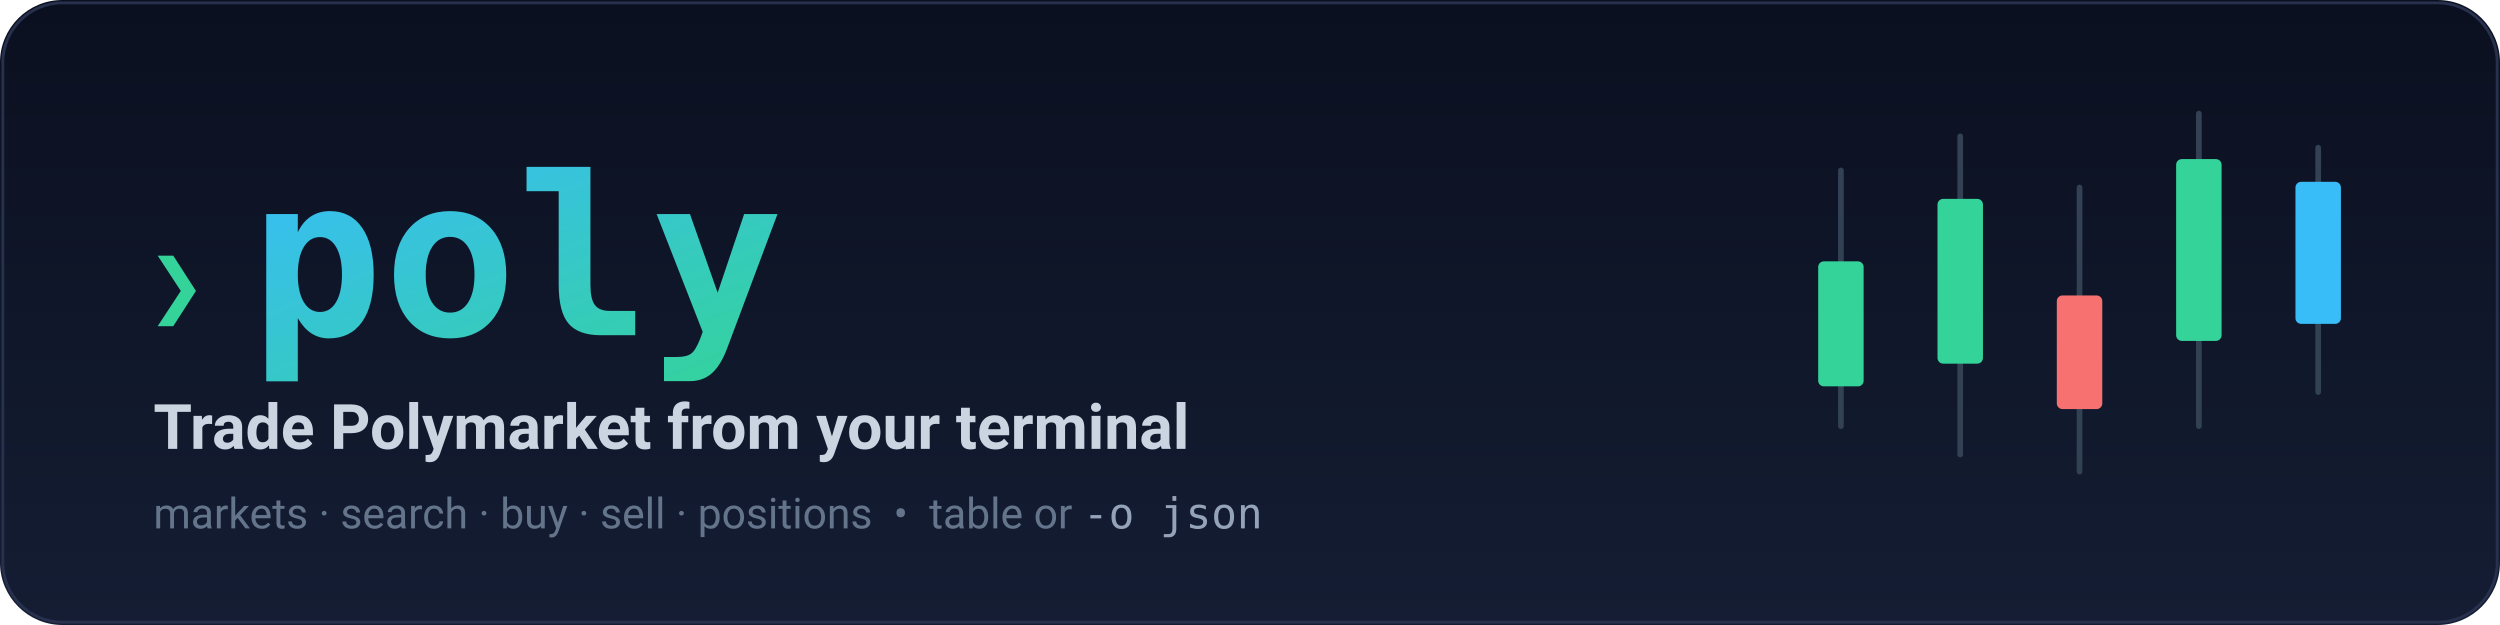
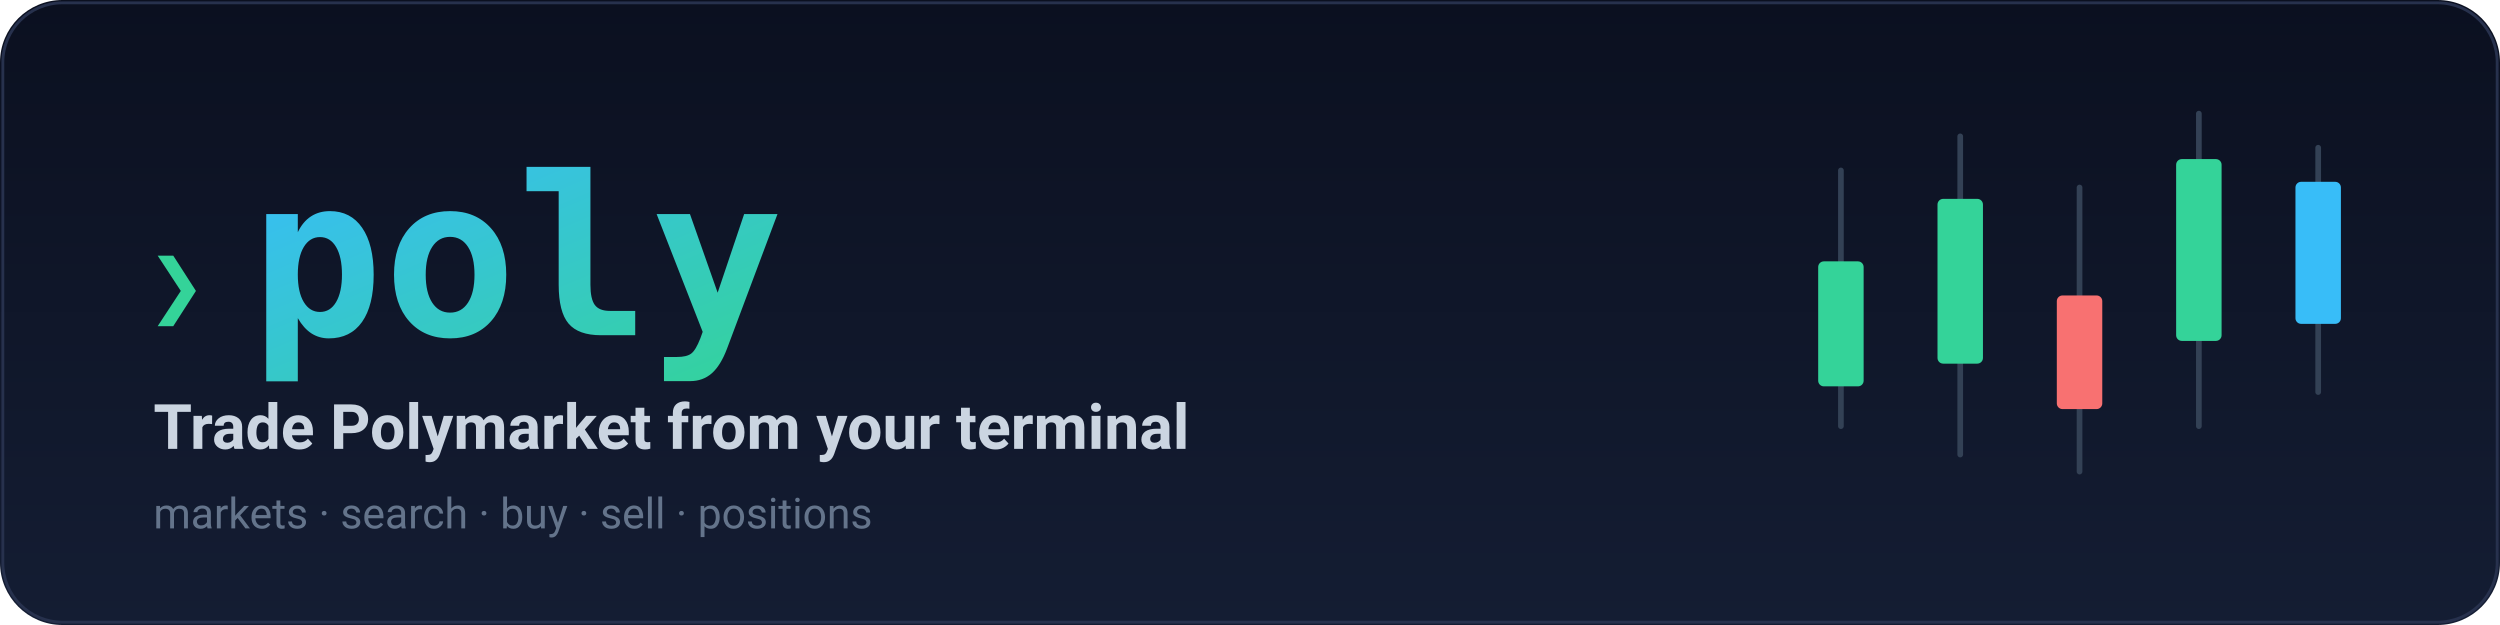
<svg xmlns="http://www.w3.org/2000/svg" viewBox="0 0 880 220" width="880" height="220" role="img" aria-label="poly — trade Polymarket from your terminal">
  <defs>
    <linearGradient id="bg" x1="0" y1="0" x2="0" y2="1">
      <stop offset="0" stop-color="#0b1020" />
      <stop offset="1" stop-color="#141d33" />
    </linearGradient>
    <linearGradient id="accent" x1="0" y1="0" x2="1" y2="1">
      <stop offset="0" stop-color="#38bdf8" />
      <stop offset="1" stop-color="#34d399" />
    </linearGradient>
    <style>
      .mono { font-family: ui-monospace, "SF Mono", Menlo, Consolas, monospace; }
      .sans { font-family: -apple-system, "Segoe UI", Roboto, Helvetica, Arial, sans-serif; }
    </style>
  </defs>
  <rect x="0" y="0" width="880" height="220" rx="22" fill="url(#bg)" />
  <rect x="1" y="1" width="878" height="218" rx="21" fill="none" stroke="#27314d" stroke-width="1" />
  <text x="52" y="112" class="mono" font-size="34" fill="#34d399" font-weight="700">❯</text>
  <text x="88" y="118" class="mono" font-size="78" font-weight="800" fill="url(#accent)">poly</text>
  <text x="54" y="158" class="sans" font-size="22" fill="#cbd5e1" font-weight="600">Trade Polymarket from your terminal</text>
-   <text x="54" y="186" class="sans" font-size="15" fill="#64748b">markets · search · buy · sell · positions  •  table or <tspan fill="#94a3b8" class="mono">-o json</tspan>
-   </text>
+   <text x="54" y="186" class="sans" font-size="15" fill="#64748b">markets · search · buy · sell · positions</text>
  <g stroke-width="2" stroke-linecap="round">
    <line x1="648" y1="60" x2="648" y2="150" stroke="#334155" />
    <rect x="640" y="92" width="16" height="44" rx="2" fill="#34d399" />
    <line x1="690" y1="48" x2="690" y2="160" stroke="#334155" />
    <rect x="682" y="70" width="16" height="58" rx="2" fill="#34d399" />
    <line x1="732" y1="66" x2="732" y2="166" stroke="#334155" />
    <rect x="724" y="104" width="16" height="40" rx="2" fill="#f87171" />
    <line x1="774" y1="40" x2="774" y2="150" stroke="#334155" />
    <rect x="766" y="56" width="16" height="64" rx="2" fill="#34d399" />
    <line x1="816" y1="52" x2="816" y2="138" stroke="#334155" />
    <rect x="808" y="64" width="16" height="50" rx="2" fill="#38bdf8" />
  </g>
</svg>
